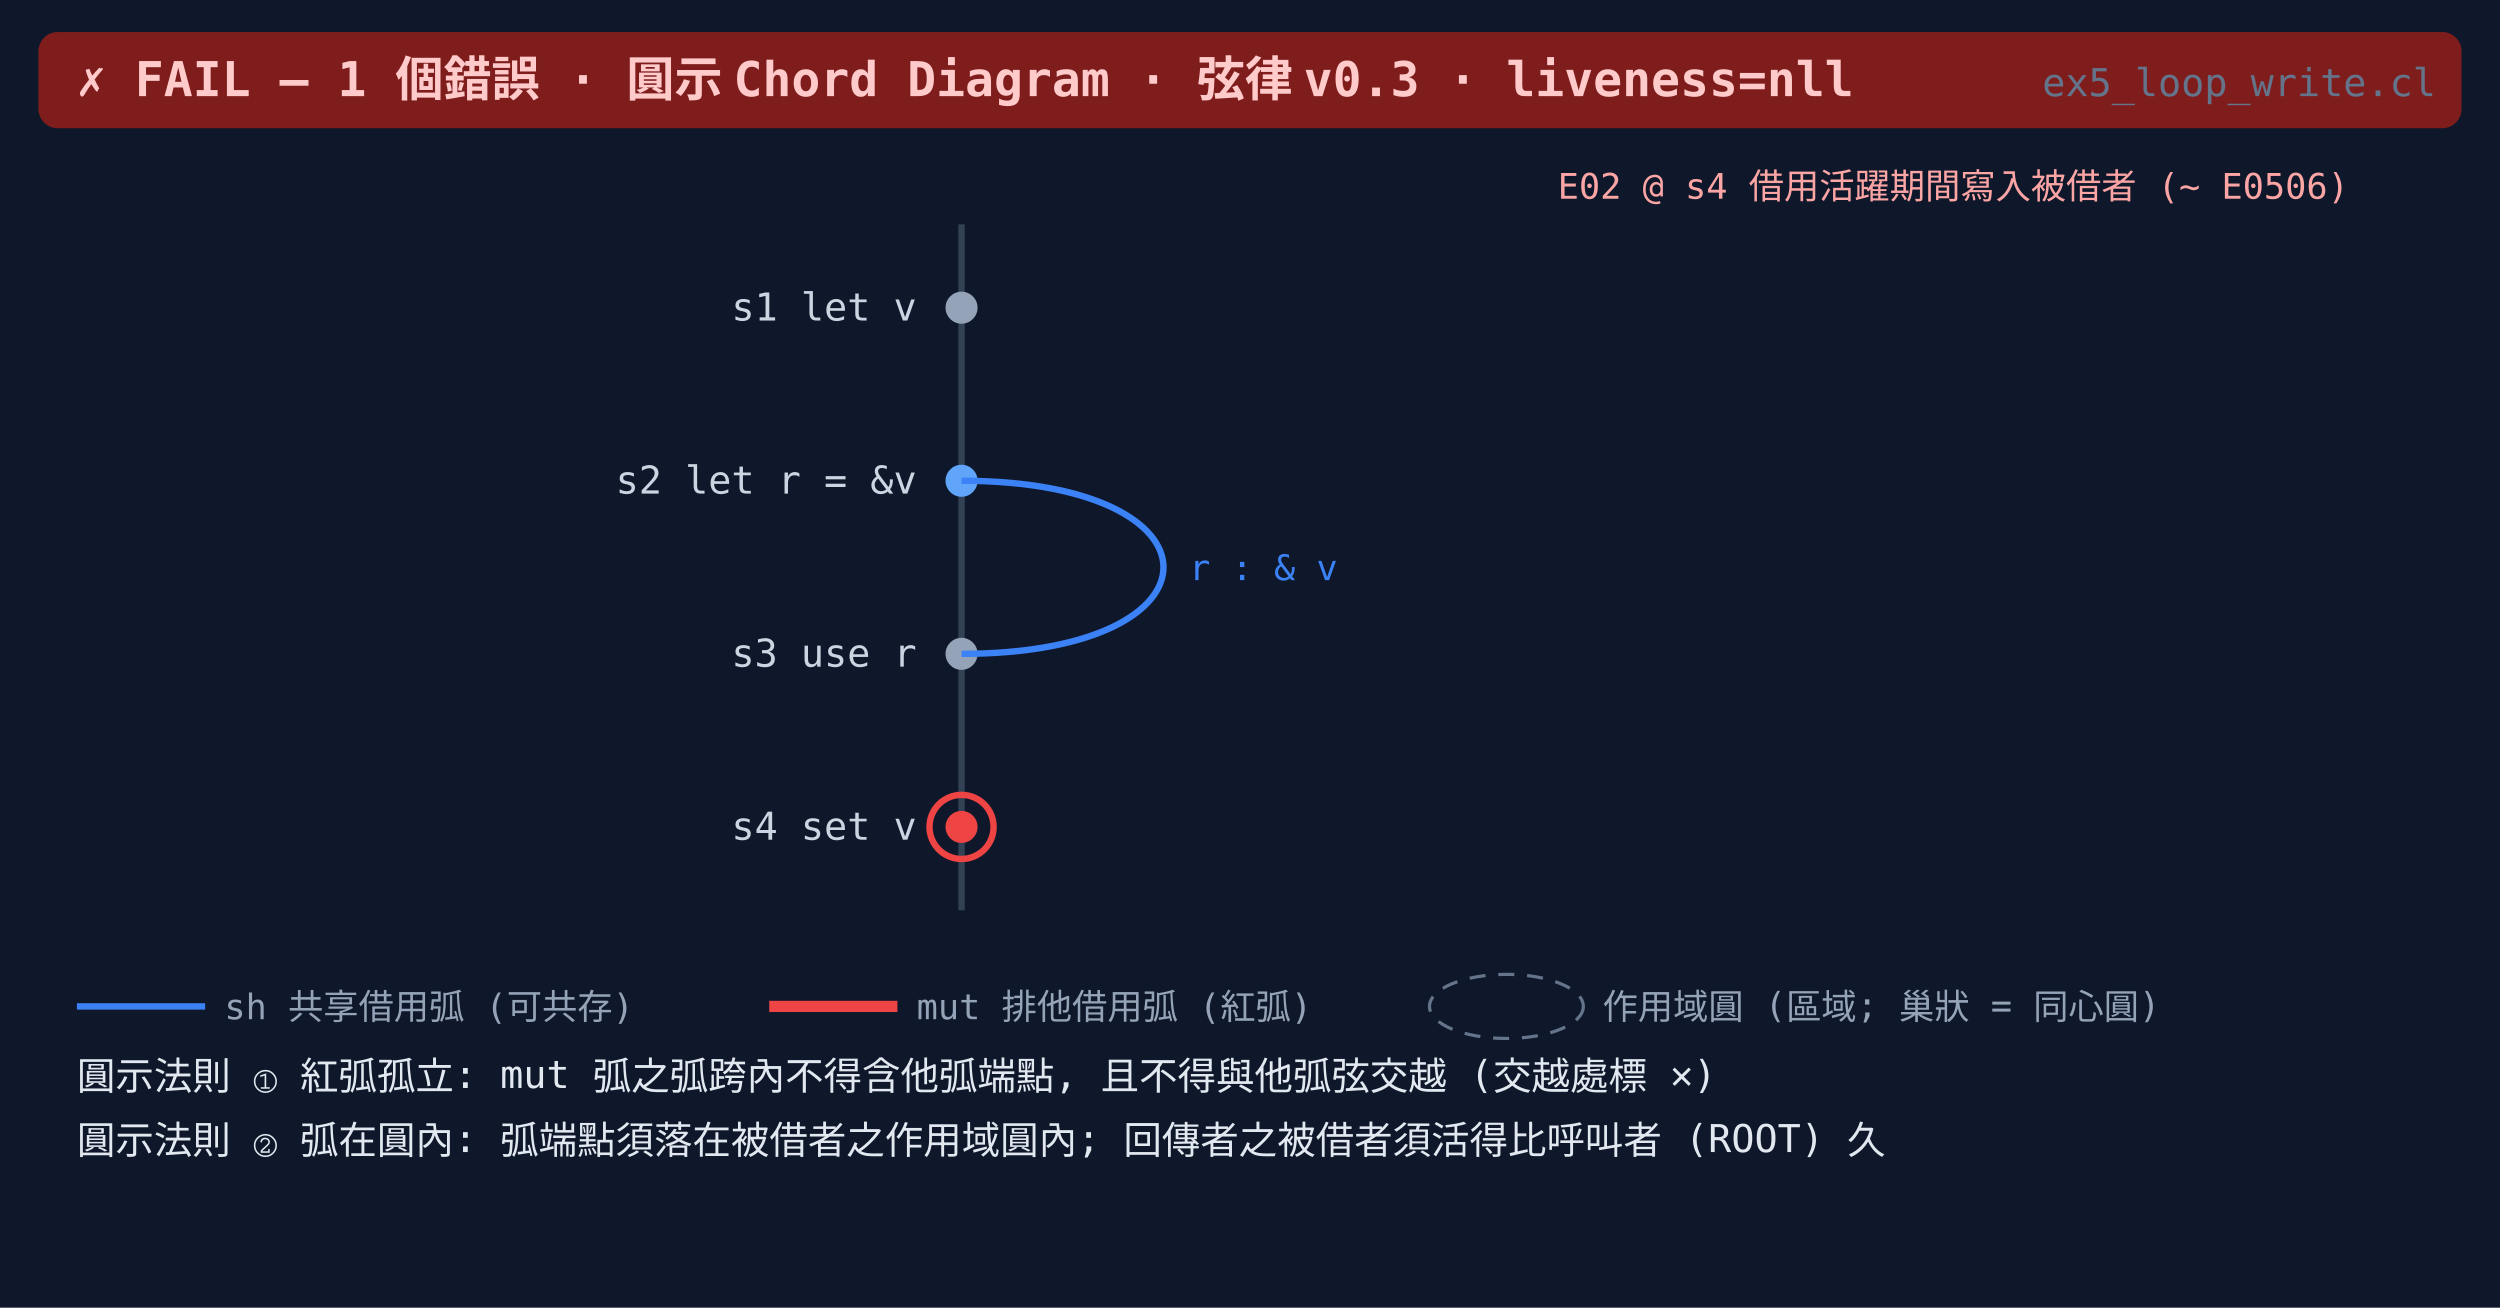
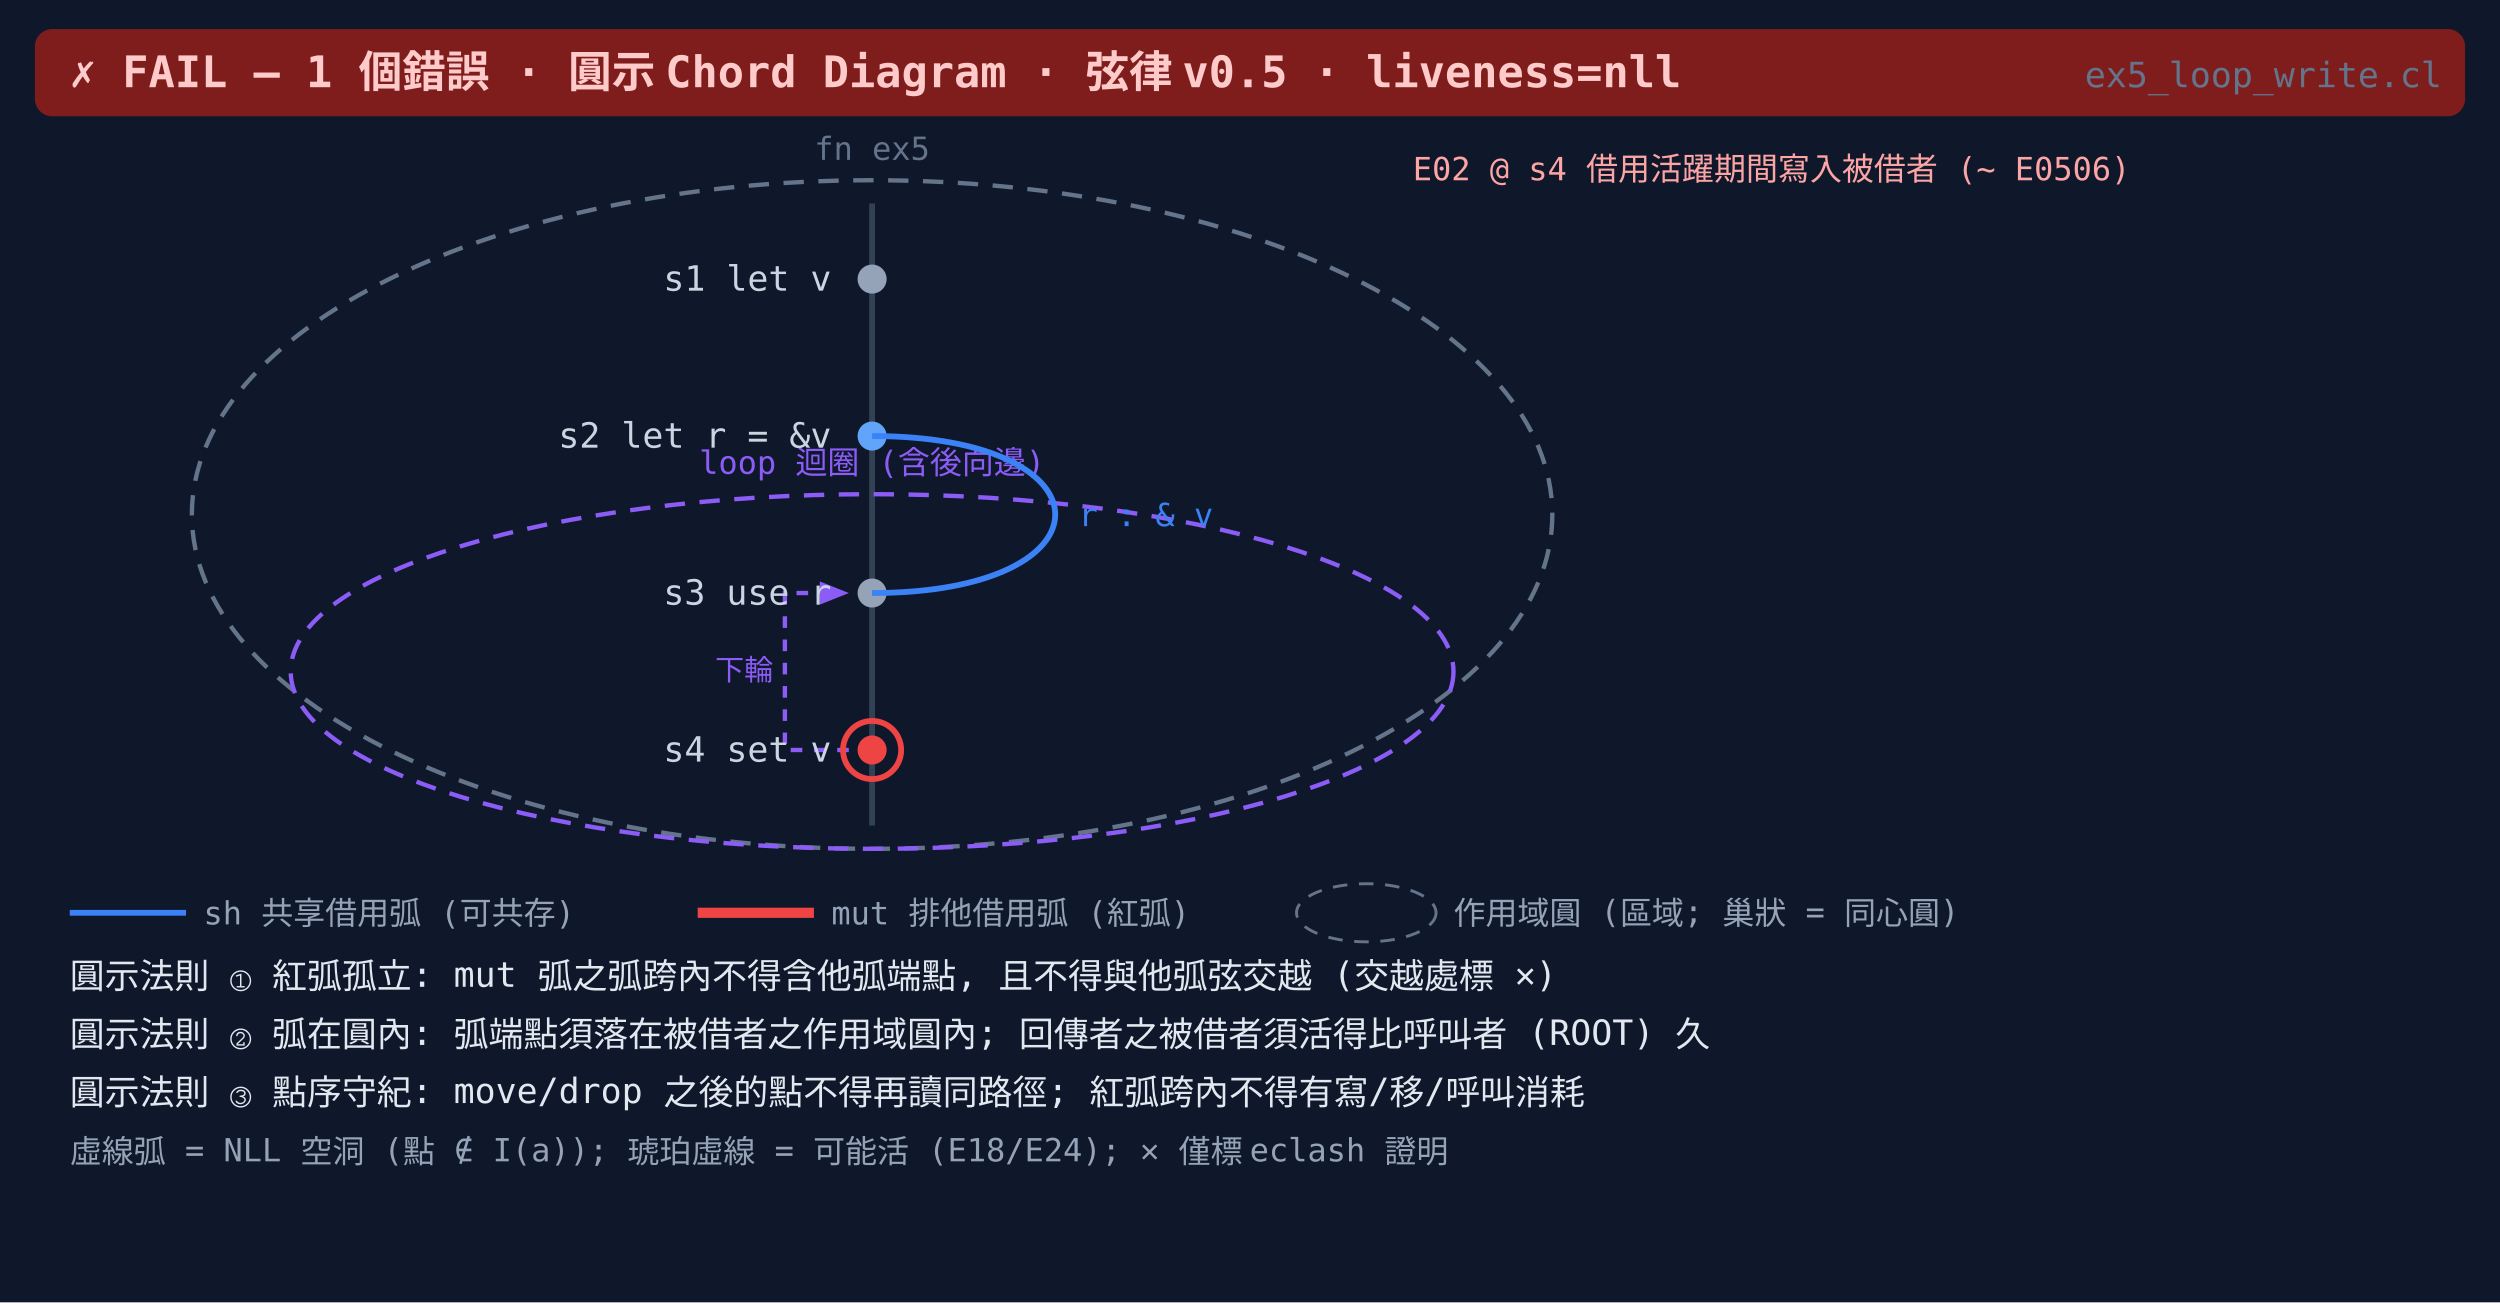
- <svg xmlns="http://www.w3.org/2000/svg" width="780" height="408" viewBox="0 0 780 408" font-family="monospace">
+ <svg xmlns="http://www.w3.org/2000/svg" width="860" height="448" viewBox="0 0 860 448" font-family="monospace">
  <rect width="100%" height="100%" fill="#0f172a" />
-   <rect x="12" y="10" width="756" height="30" rx="6" fill="#7f1d1d" />
-   <text x="24" y="30" fill="#fecaca" font-size="15" font-weight="bold">✗ FAIL — 1 個錯誤  ·  圓示 Chord Diagram · 弦律 v0.3 · liveness=nll</text>
-   <text x="760" y="30" fill="#64748b" font-size="12" text-anchor="end">ex5_loop_write.cl</text>
+   <rect x="12" y="10" width="836" height="30" rx="6" fill="#7f1d1d" />
+   <text x="24" y="30" fill="#fecaca" font-size="15" font-weight="bold">✗ FAIL — 1 個錯誤  ·  圓示 Chord Diagram · 弦律 v0.5 · liveness=nll</text>
+   <text x="840" y="30" fill="#64748b" font-size="12" text-anchor="end">ex5_loop_write.cl</text>
  <line x1="300" y1="70" x2="300" y2="284" stroke="#334155" stroke-width="2" />
+   <ellipse cx="300" cy="177" rx="234" ry="115" fill="none" stroke="#64748b" stroke-width="1.5" stroke-dasharray="7 5" />
+   <text x="300" y="55" fill="#64748b" font-size="11" text-anchor="middle">fn ex5</text>
+   <ellipse cx="300" cy="231" rx="200" ry="61" fill="none" stroke="#8b5cf6" stroke-width="1.5" stroke-dasharray="7 5" />
+   <text x="300" y="163" fill="#8b5cf6" font-size="11" text-anchor="middle">loop 迴圈 (含後向邊)</text>
+   <path d="M 292 258 L 270 258 L 270 204 L 284 204" fill="none" stroke="#8b5cf6" stroke-width="1.5" stroke-dasharray="4 4" />
+   <polygon points="292,204 282,200 282,208" fill="#8b5cf6" />
+   <text x="266" y="234" fill="#8b5cf6" font-size="10" text-anchor="end">下輪</text>
  <circle cx="300" cy="96" r="5" fill="#94a3b8" />
  <text x="286" y="100" fill="#cbd5e1" font-size="12" text-anchor="end">s1  let v</text>
  <circle cx="300" cy="150" r="5" fill="#60a5fa" />
  <text x="286" y="154" fill="#cbd5e1" font-size="12" text-anchor="end">s2  let r = &amp;v</text>
  <circle cx="300" cy="204" r="5" fill="#94a3b8" />
  <text x="286" y="208" fill="#cbd5e1" font-size="12" text-anchor="end">s3  use r</text>
  <circle cx="300" cy="258" r="5" fill="#ef4444" />
  <circle cx="300" cy="258" r="10" fill="none" stroke="#ef4444" stroke-width="2" />
  <text x="286" y="262" fill="#cbd5e1" font-size="12" text-anchor="end">s4  set v</text>
  <path d="M 300 150 C 384 150, 384 204, 300 204" fill="none" stroke="#3b82f6" stroke-width="2" />
  <text x="371" y="181" fill="#3b82f6" font-size="11">r : &amp; v</text>
  <text x="486" y="62" fill="#fca5a5" font-size="11">E02 @ s4  借用活躍期間寫入被借者 (~ E0506)</text>
  <line x1="24" y1="314" x2="64" y2="314" stroke="#3b82f6" stroke-width="2" />
  <text x="70" y="318" fill="#94a3b8" font-size="11">sh 共享借用弧 (可共存)</text>
  <line x1="240" y1="314" x2="280" y2="314" stroke="#ef4444" stroke-width="3.5" />
  <text x="286" y="318" fill="#94a3b8" font-size="11">mut 排他借用弧 (紅弧)</text>
  <ellipse cx="470" cy="314" rx="24" ry="10" fill="none" stroke="#64748b" stroke-dasharray="5 4" />
  <text x="500" y="318" fill="#94a3b8" font-size="11">作用域圓 (區域; 巢狀 = 同心圓)</text>
  <text x="24" y="340" fill="#e2e8f0" font-size="12">圓示法則 ① 紅弧孤立: mut 弧之弧跨內不得含他弧端點, 且不得與他弧弦交越 (交越處標 ✕)</text>
  <text x="24" y="360" fill="#e2e8f0" font-size="12">圓示法則 ② 弧在圓內: 弧端點須落在被借者之作用域圓內; 回傳者之被借者須活得比呼叫者 (ROOT) 久</text>
+   <text x="24" y="380" fill="#e2e8f0" font-size="12">圓示法則 ③ 點序守紀: move/drop 之後的點不得再讀同路徑; 紅弧跨內不得有寫/移/呼叫消耗</text>
+   <text x="24" y="400" fill="#94a3b8" font-size="11">虛線弧 = NLL 空洞 (點 ∉ I(a)); 琥珀虛線 = 可能活 (E18/E24); ✕ 僅標 eclash 證明</text>
</svg>
